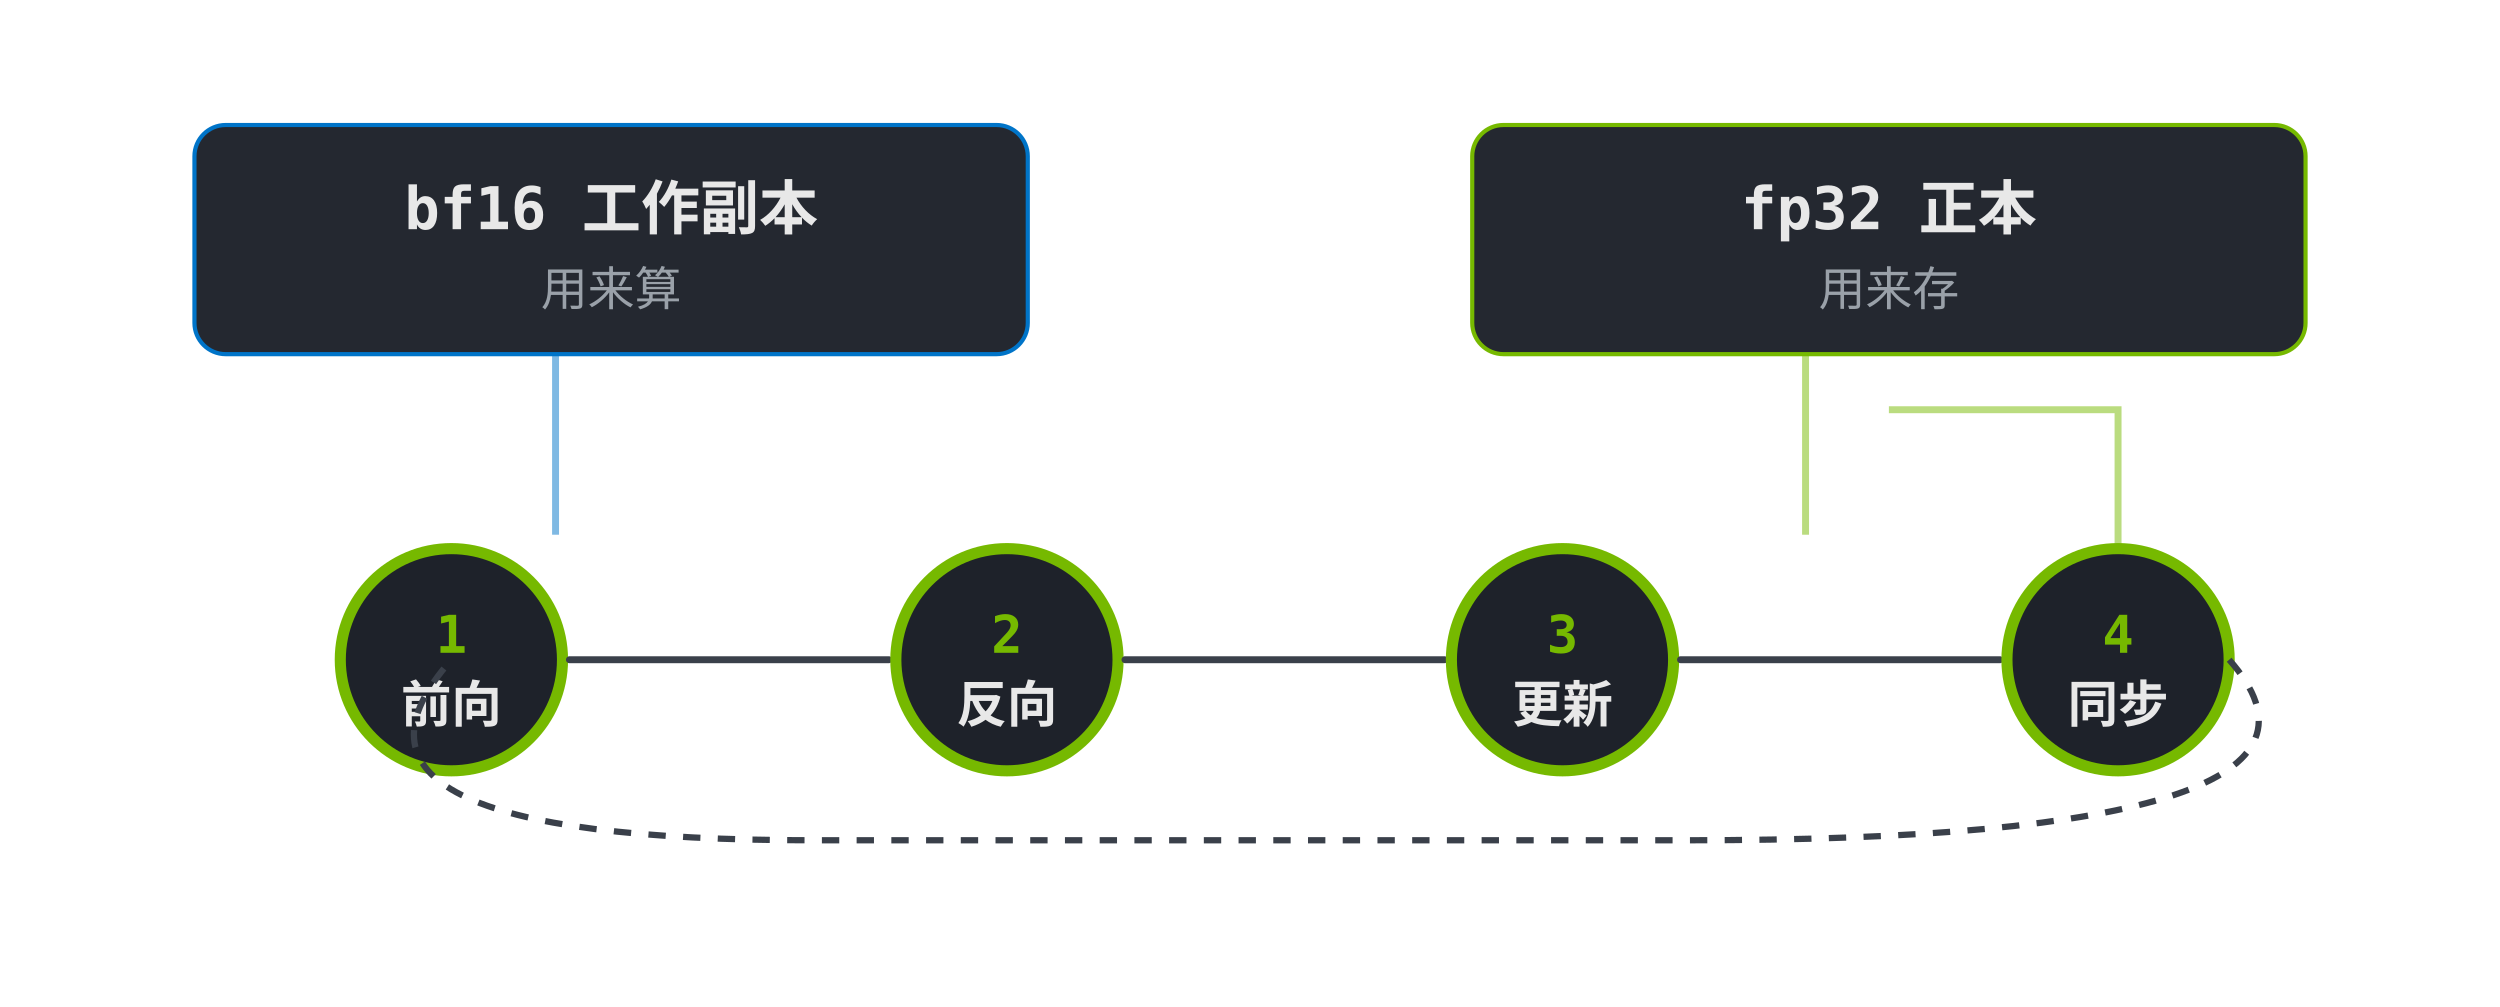
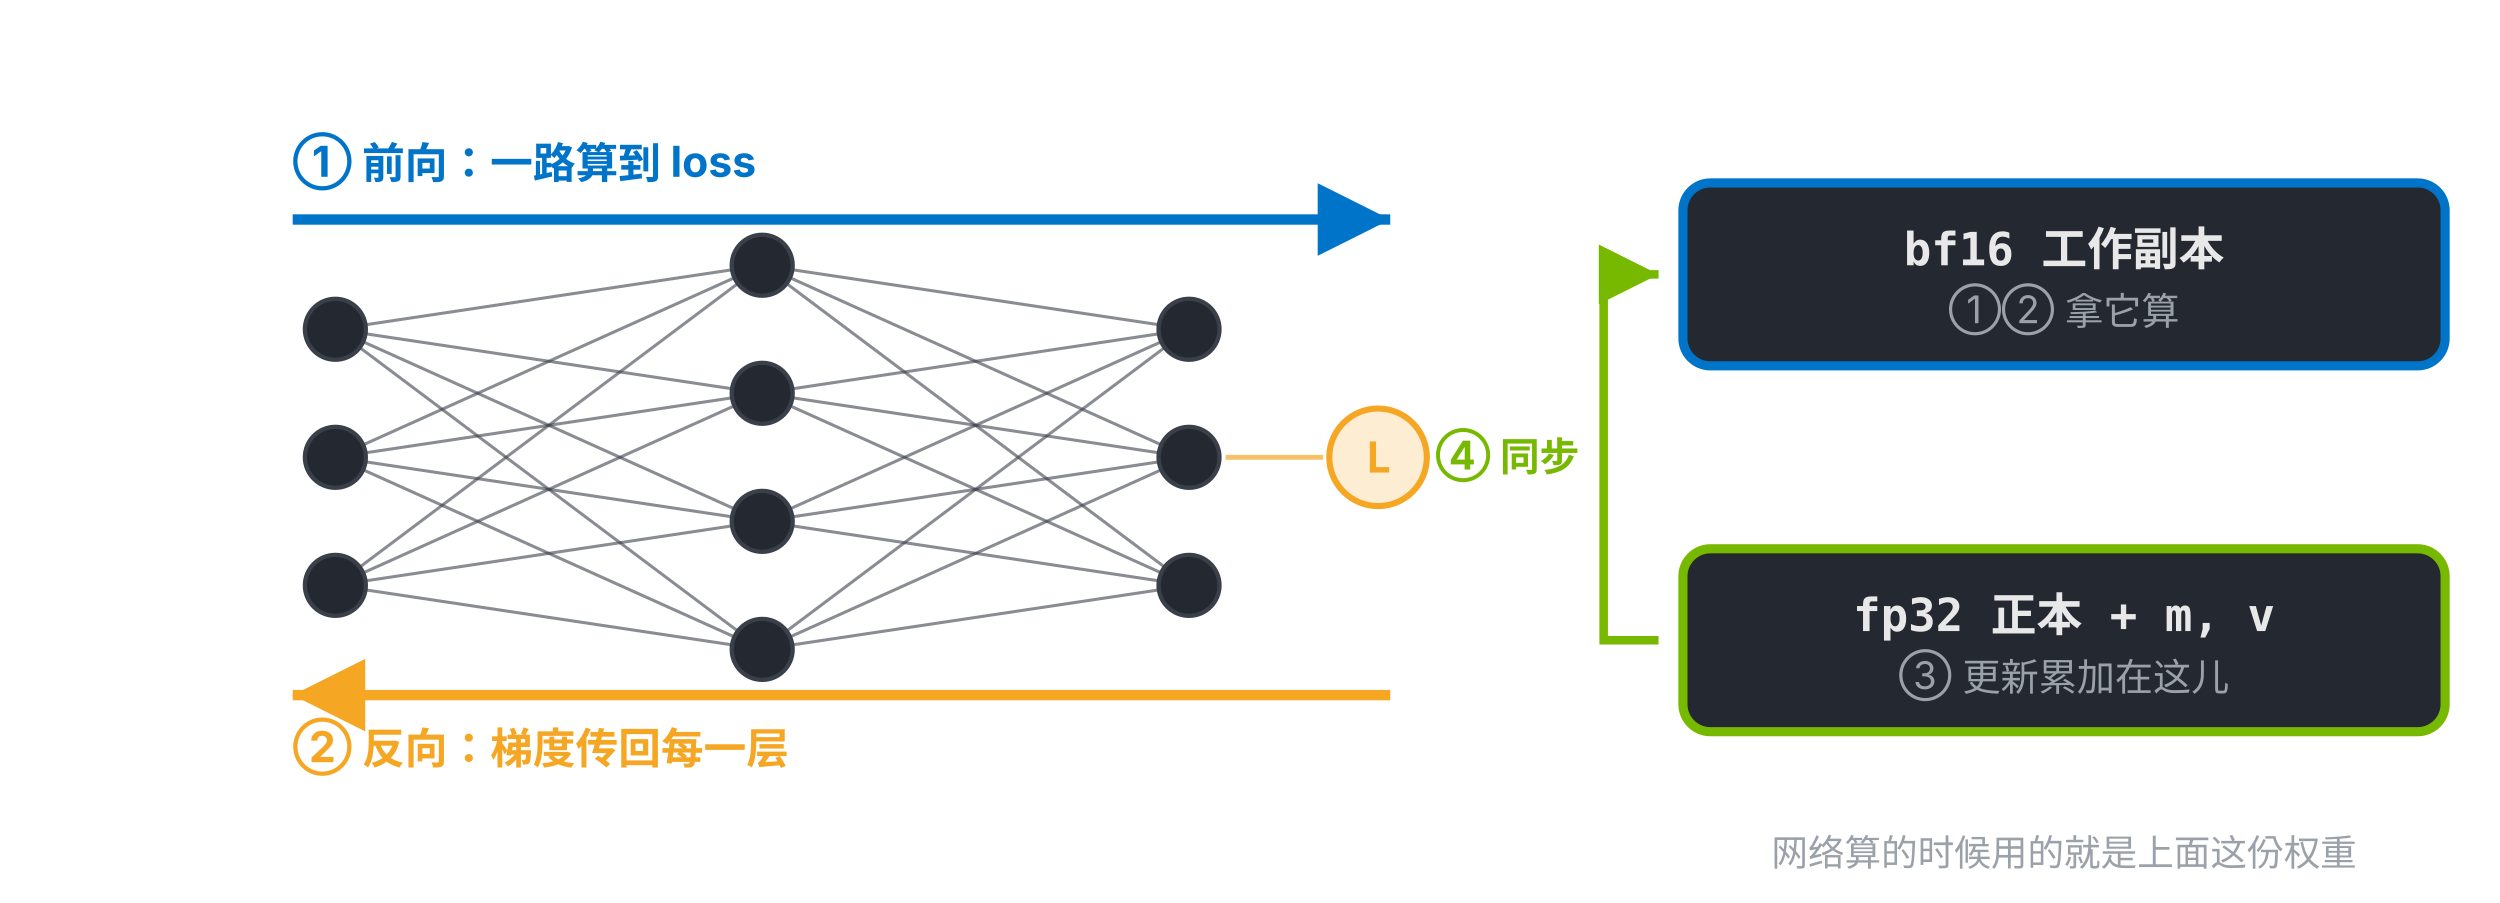
- <svg xmlns="http://www.w3.org/2000/svg" viewBox="0 0 720 290" width="720" height="290" role="img" aria-label="一步训练的四个阶段：前向、反向、更新、同步">
-   <style>.m{font-family:"JetBrains Mono","SF Mono",Menlo,Consolas,monospace}.s{font-family:-apple-system,BlinkMacSystemFont,"Segoe UI","PingFang SC","Noto Sans SC",sans-serif}@keyframes hot{0%,1%{opacity:.2}3%,23%{opacity:1}25%,100%{opacity:.2}}.hot{animation:hot 8.0s linear infinite}@media(prefers-reduced-motion:reduce){.hot,.fl,.gl,.r1,.st,.r2{animation:none}}</style>
-   <rect x="56" y="36" width="240" height="66" rx="9" fill="#242830" stroke="#0074C8" stroke-width="1.2" />
-   <text x="176" y="66" class="m" font-size="17" fill="#E8E8E8" text-anchor="middle" font-weight="700">bf16 工作副本</text>
-   <text x="176" y="88" class="s" font-size="13.5" fill="#9AA1A9" text-anchor="middle" font-weight="400">用来算</text>
-   <rect x="424" y="36" width="240" height="66" rx="9" fill="#242830" stroke="#76B900" stroke-width="1.2" />
-   <text x="544" y="66" class="m" font-size="17" fill="#E8E8E8" text-anchor="middle" font-weight="700">fp32 正本</text>
-   <text x="544" y="88" class="s" font-size="13.5" fill="#9AA1A9" text-anchor="middle" font-weight="400">用来存</text>
-   <circle cx="130" cy="190" r="32" fill="#1E222A" stroke="#3A404A" stroke-width="1.4" />
-   <circle class="hot" cx="130" cy="190" r="32" fill="none" stroke="#76B900" stroke-width="3.2" style="animation-delay:-0s" />
-   <text x="130" y="188" class="m" font-size="15" fill="#76B900" text-anchor="middle" font-weight="700">1</text>
-   <text x="130" y="208" class="s" font-size="14.5" fill="#E8E8E8" text-anchor="middle" font-weight="600">前向</text>
-   <path d="M164 190h92" stroke="#3A404A" stroke-width="2" stroke-linecap="round" />
-   <circle cx="290" cy="190" r="32" fill="#1E222A" stroke="#3A404A" stroke-width="1.4" />
-   <circle class="hot" cx="290" cy="190" r="32" fill="none" stroke="#76B900" stroke-width="3.2" style="animation-delay:-2s" />
-   <text x="290" y="188" class="m" font-size="15" fill="#76B900" text-anchor="middle" font-weight="700">2</text>
-   <text x="290" y="208" class="s" font-size="14.5" fill="#E8E8E8" text-anchor="middle" font-weight="600">反向</text>
-   <path d="M324 190h92" stroke="#3A404A" stroke-width="2" stroke-linecap="round" />
-   <circle cx="450" cy="190" r="32" fill="#1E222A" stroke="#3A404A" stroke-width="1.4" />
-   <circle class="hot" cx="450" cy="190" r="32" fill="none" stroke="#76B900" stroke-width="3.2" style="animation-delay:-4s" />
-   <text x="450" y="188" class="m" font-size="15" fill="#76B900" text-anchor="middle" font-weight="700">3</text>
-   <text x="450" y="208" class="s" font-size="14.5" fill="#E8E8E8" text-anchor="middle" font-weight="600">更新</text>
-   <path d="M484 190h92" stroke="#3A404A" stroke-width="2" stroke-linecap="round" />
-   <circle cx="610" cy="190" r="32" fill="#1E222A" stroke="#3A404A" stroke-width="1.4" />
-   <circle class="hot" cx="610" cy="190" r="32" fill="none" stroke="#76B900" stroke-width="3.2" style="animation-delay:-6s" />
-   <text x="610" y="188" class="m" font-size="15" fill="#76B900" text-anchor="middle" font-weight="700">4</text>
-   <text x="610" y="208" class="s" font-size="14.5" fill="#E8E8E8" text-anchor="middle" font-weight="600">同步</text>
-   <path d="M642 190q46 52 -156 52H234q-150 0 -104 -52" fill="none" stroke="#3A404A" stroke-width="1.8" stroke-dasharray="5 5" />
-   <path d="M160 102v52" stroke="#0074C8" stroke-width="2" opacity=".5" />
-   <path d="M520 102v52" stroke="#76B900" stroke-width="2" opacity=".5" />
-   <path d="M610 158V118h-66" fill="none" stroke="#76B900" stroke-width="2" opacity=".5" />
+ <svg xmlns="http://www.w3.org/2000/svg" viewBox="0 0 820 296" width="820" height="296" role="img" aria-label="一步训练：前向、反向、权重更新、副本同步">
+   <style>.m{font-family:"JetBrains Mono","SF Mono",Menlo,Consolas,monospace}.s{font-family:-apple-system,BlinkMacSystemFont,"Segoe UI","PingFang SC","Noto Sans SC",sans-serif}@keyframes lit{0%,1%{opacity:.25}3%,23%{opacity:1}25%,100%{opacity:.25}}.li{animation:lit 8.0s linear infinite}@media(prefers-reduced-motion:reduce){.li{animation:none;opacity:1}}</style>
+   <defs>
+     <marker id="fw" markerWidth="8" markerHeight="8" refX="7" refY="4" orient="auto">
+       <path d="M0 .5 7 4 0 7.5z" fill="#0074C8" />
+     </marker>
+     <marker id="bw" markerWidth="8" markerHeight="8" refX="7" refY="4" orient="auto">
+       <path d="M0 .5 7 4 0 7.5z" fill="#F5A623" />
+     </marker>
+     <marker id="gw" markerWidth="8" markerHeight="8" refX="7" refY="4" orient="auto">
+       <path d="M0 .5 7 4 0 7.5z" fill="#76B900" />
+     </marker>
+   </defs>
+   <line x1="110" y1="108.0" x2="250" y2="87.0" stroke="#3A404A" stroke-width="1" opacity=".6" />
+   <line x1="110" y1="108.0" x2="250" y2="129.0" stroke="#3A404A" stroke-width="1" opacity=".6" />
+   <line x1="110" y1="108.0" x2="250" y2="171.0" stroke="#3A404A" stroke-width="1" opacity=".6" />
+   <line x1="110" y1="108.0" x2="250" y2="213.0" stroke="#3A404A" stroke-width="1" opacity=".6" />
+   <line x1="110" y1="150.0" x2="250" y2="87.0" stroke="#3A404A" stroke-width="1" opacity=".6" />
+   <line x1="110" y1="150.0" x2="250" y2="129.0" stroke="#3A404A" stroke-width="1" opacity=".6" />
+   <line x1="110" y1="150.0" x2="250" y2="171.0" stroke="#3A404A" stroke-width="1" opacity=".6" />
+   <line x1="110" y1="150.0" x2="250" y2="213.0" stroke="#3A404A" stroke-width="1" opacity=".6" />
+   <line x1="110" y1="192.0" x2="250" y2="87.0" stroke="#3A404A" stroke-width="1" opacity=".6" />
+   <line x1="110" y1="192.0" x2="250" y2="129.0" stroke="#3A404A" stroke-width="1" opacity=".6" />
+   <line x1="110" y1="192.0" x2="250" y2="171.0" stroke="#3A404A" stroke-width="1" opacity=".6" />
+   <line x1="110" y1="192.0" x2="250" y2="213.0" stroke="#3A404A" stroke-width="1" opacity=".6" />
+   <line x1="250" y1="87.0" x2="390" y2="108.0" stroke="#3A404A" stroke-width="1" opacity=".6" />
+   <line x1="250" y1="87.0" x2="390" y2="150.0" stroke="#3A404A" stroke-width="1" opacity=".6" />
+   <line x1="250" y1="87.0" x2="390" y2="192.0" stroke="#3A404A" stroke-width="1" opacity=".6" />
+   <line x1="250" y1="129.0" x2="390" y2="108.0" stroke="#3A404A" stroke-width="1" opacity=".6" />
+   <line x1="250" y1="129.0" x2="390" y2="150.0" stroke="#3A404A" stroke-width="1" opacity=".6" />
+   <line x1="250" y1="129.0" x2="390" y2="192.0" stroke="#3A404A" stroke-width="1" opacity=".6" />
+   <line x1="250" y1="171.0" x2="390" y2="108.0" stroke="#3A404A" stroke-width="1" opacity=".6" />
+   <line x1="250" y1="171.0" x2="390" y2="150.0" stroke="#3A404A" stroke-width="1" opacity=".6" />
+   <line x1="250" y1="171.0" x2="390" y2="192.0" stroke="#3A404A" stroke-width="1" opacity=".6" />
+   <line x1="250" y1="213.0" x2="390" y2="108.0" stroke="#3A404A" stroke-width="1" opacity=".6" />
+   <line x1="250" y1="213.0" x2="390" y2="150.0" stroke="#3A404A" stroke-width="1" opacity=".6" />
+   <line x1="250" y1="213.0" x2="390" y2="192.0" stroke="#3A404A" stroke-width="1" opacity=".6" />
+   <circle cx="110" cy="108.0" r="10" fill="#242830" stroke="#3A404A" stroke-width="1.4" />
+   <circle cx="110" cy="150.0" r="10" fill="#242830" stroke="#3A404A" stroke-width="1.4" />
+   <circle cx="110" cy="192.0" r="10" fill="#242830" stroke="#3A404A" stroke-width="1.4" />
+   <circle cx="250" cy="87.0" r="10" fill="#242830" stroke="#3A404A" stroke-width="1.4" />
+   <circle cx="250" cy="129.0" r="10" fill="#242830" stroke="#3A404A" stroke-width="1.4" />
+   <circle cx="250" cy="171.0" r="10" fill="#242830" stroke="#3A404A" stroke-width="1.4" />
+   <circle cx="250" cy="213.0" r="10" fill="#242830" stroke="#3A404A" stroke-width="1.4" />
+   <circle cx="390" cy="108.0" r="10" fill="#242830" stroke="#3A404A" stroke-width="1.4" />
+   <circle cx="390" cy="150.0" r="10" fill="#242830" stroke="#3A404A" stroke-width="1.4" />
+   <circle cx="390" cy="192.0" r="10" fill="#242830" stroke="#3A404A" stroke-width="1.4" />
+   <line x1="402" y1="150" x2="434" y2="150" stroke="#F5A623" stroke-width="1.6" opacity=".7" />
+   <circle cx="452" cy="150" r="16" fill="#F5A623" fill-opacity=".2" stroke="#F5A623" stroke-width="2" />
+   <text x="452" y="155" class="m" font-size="14" fill="#F5A623" text-anchor="middle" font-weight="700">L</text>
+   <path class="li" d="M96 72h360" stroke="#0074C8" stroke-width="3.4" marker-end="url(#fw)" style="animation-delay:-0s" />
+   <text x="96" y="58" class="s li" font-size="14" fill="#0074C8" text-anchor="start" font-weight="700" style="animation-delay:-0s">① 前向：一路算到 loss</text>
+   <path class="li" d="M456 228H96" stroke="#F5A623" stroke-width="3.4" marker-end="url(#bw)" style="animation-delay:-2s" />
+   <text x="96" y="250" class="s li" font-size="14" fill="#F5A623" text-anchor="start" font-weight="700" style="animation-delay:-2s">② 反向：梯度传回每一层</text>
+   <rect x="552" y="60" width="250" height="60" rx="9" fill="#242830" stroke="#0074C8" stroke-width="1.2" />
+   <text x="677.0" y="87" class="m" font-size="15" fill="#E8E8E8" text-anchor="middle" font-weight="700">bf16 工作副本</text>
+   <text x="677.0" y="106" class="s" font-size="12.5" fill="#9AA1A9" text-anchor="middle" font-weight="400">①② 拿它算</text>
+   <rect class="li" x="552" y="60" width="250" height="60" rx="9" fill="none" stroke="#0074C8" stroke-width="3" style="animation-delay:-0s" />
+   <rect x="552" y="180" width="250" height="60" rx="9" fill="#242830" stroke="#76B900" stroke-width="1.2" />
+   <text x="677.0" y="207" class="m" font-size="15" fill="#E8E8E8" text-anchor="middle" font-weight="700">fp32 正本 + m, v</text>
+   <text x="677.0" y="226" class="s" font-size="12.5" fill="#9AA1A9" text-anchor="middle" font-weight="400">③ 更新累加在这儿</text>
+   <rect class="li" x="552" y="180" width="250" height="60" rx="9" fill="none" stroke="#76B900" stroke-width="3" style="animation-delay:-4s" />
+   <path class="li" d="M544 210h-18V90h18" fill="none" stroke="#76B900" stroke-width="2.8" marker-end="url(#gw)" style="animation-delay:-6s" />
+   <text x="518" y="154" class="s li" font-size="13" fill="#76B900" text-anchor="end" font-weight="700" style="animation-delay:-6s">④ 同步</text>
+   <text x="677.0" y="284" class="s" font-size="12" fill="#9AA1A9" text-anchor="middle" font-weight="400">网络算的时候用的就是上面这份权重</text>
</svg>
